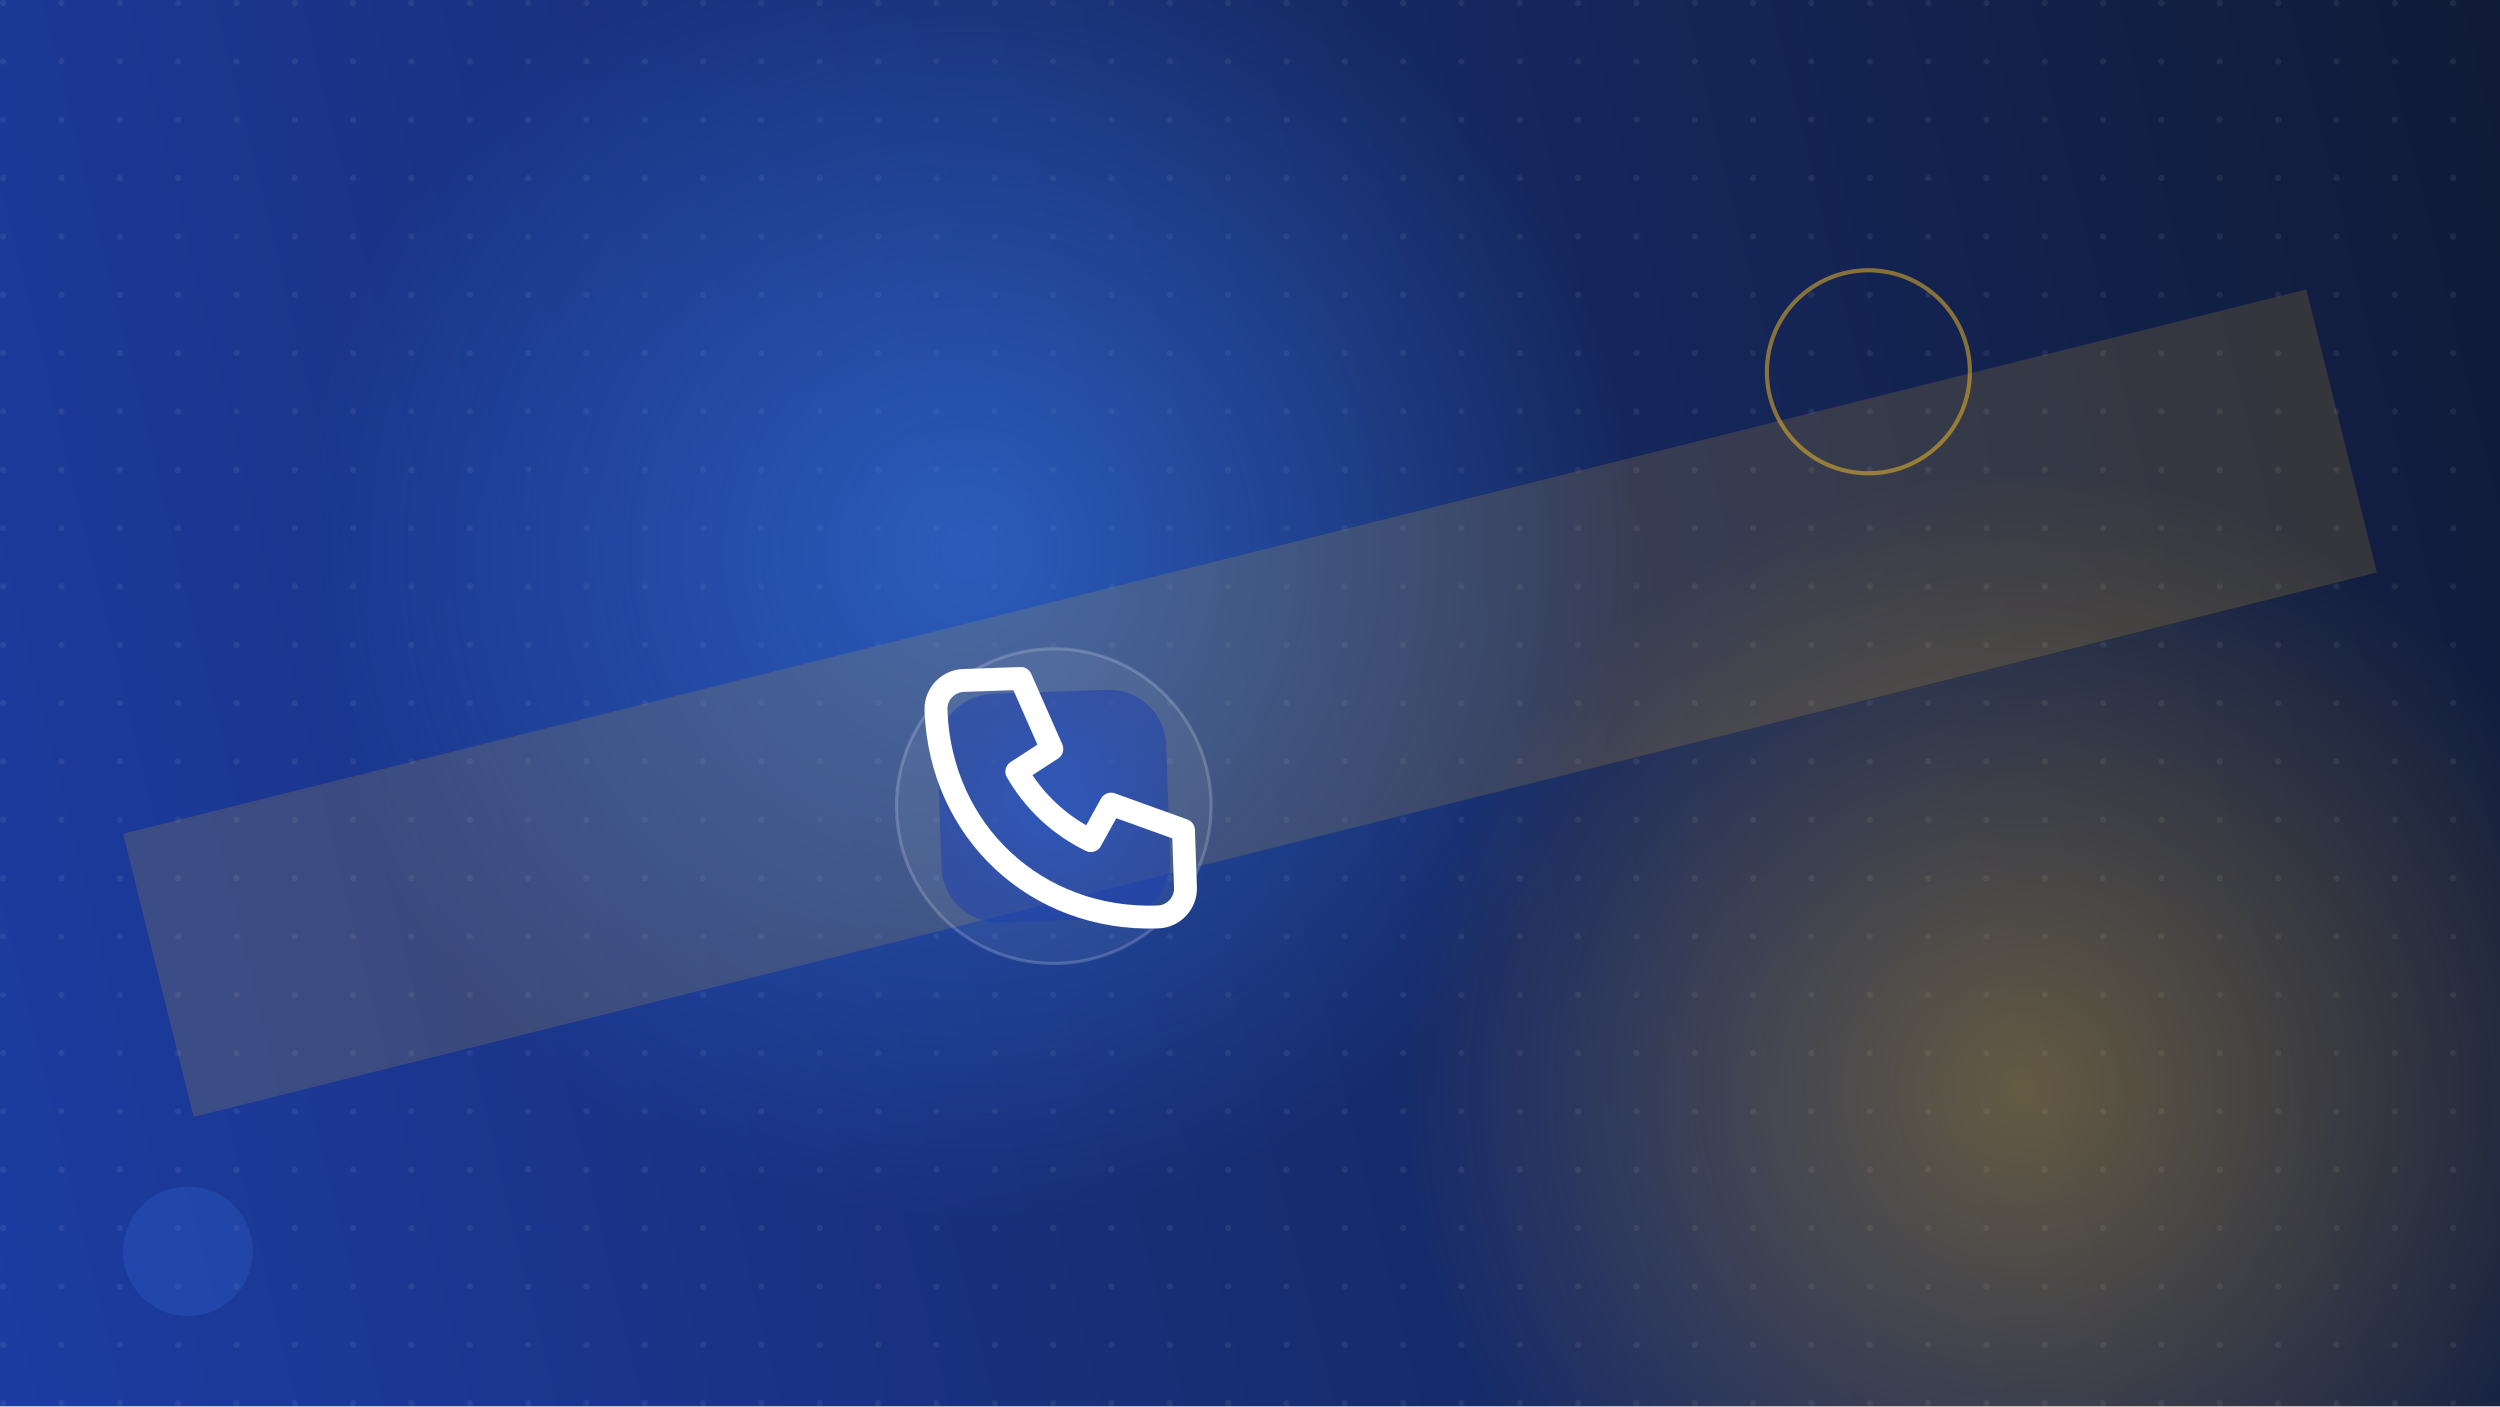
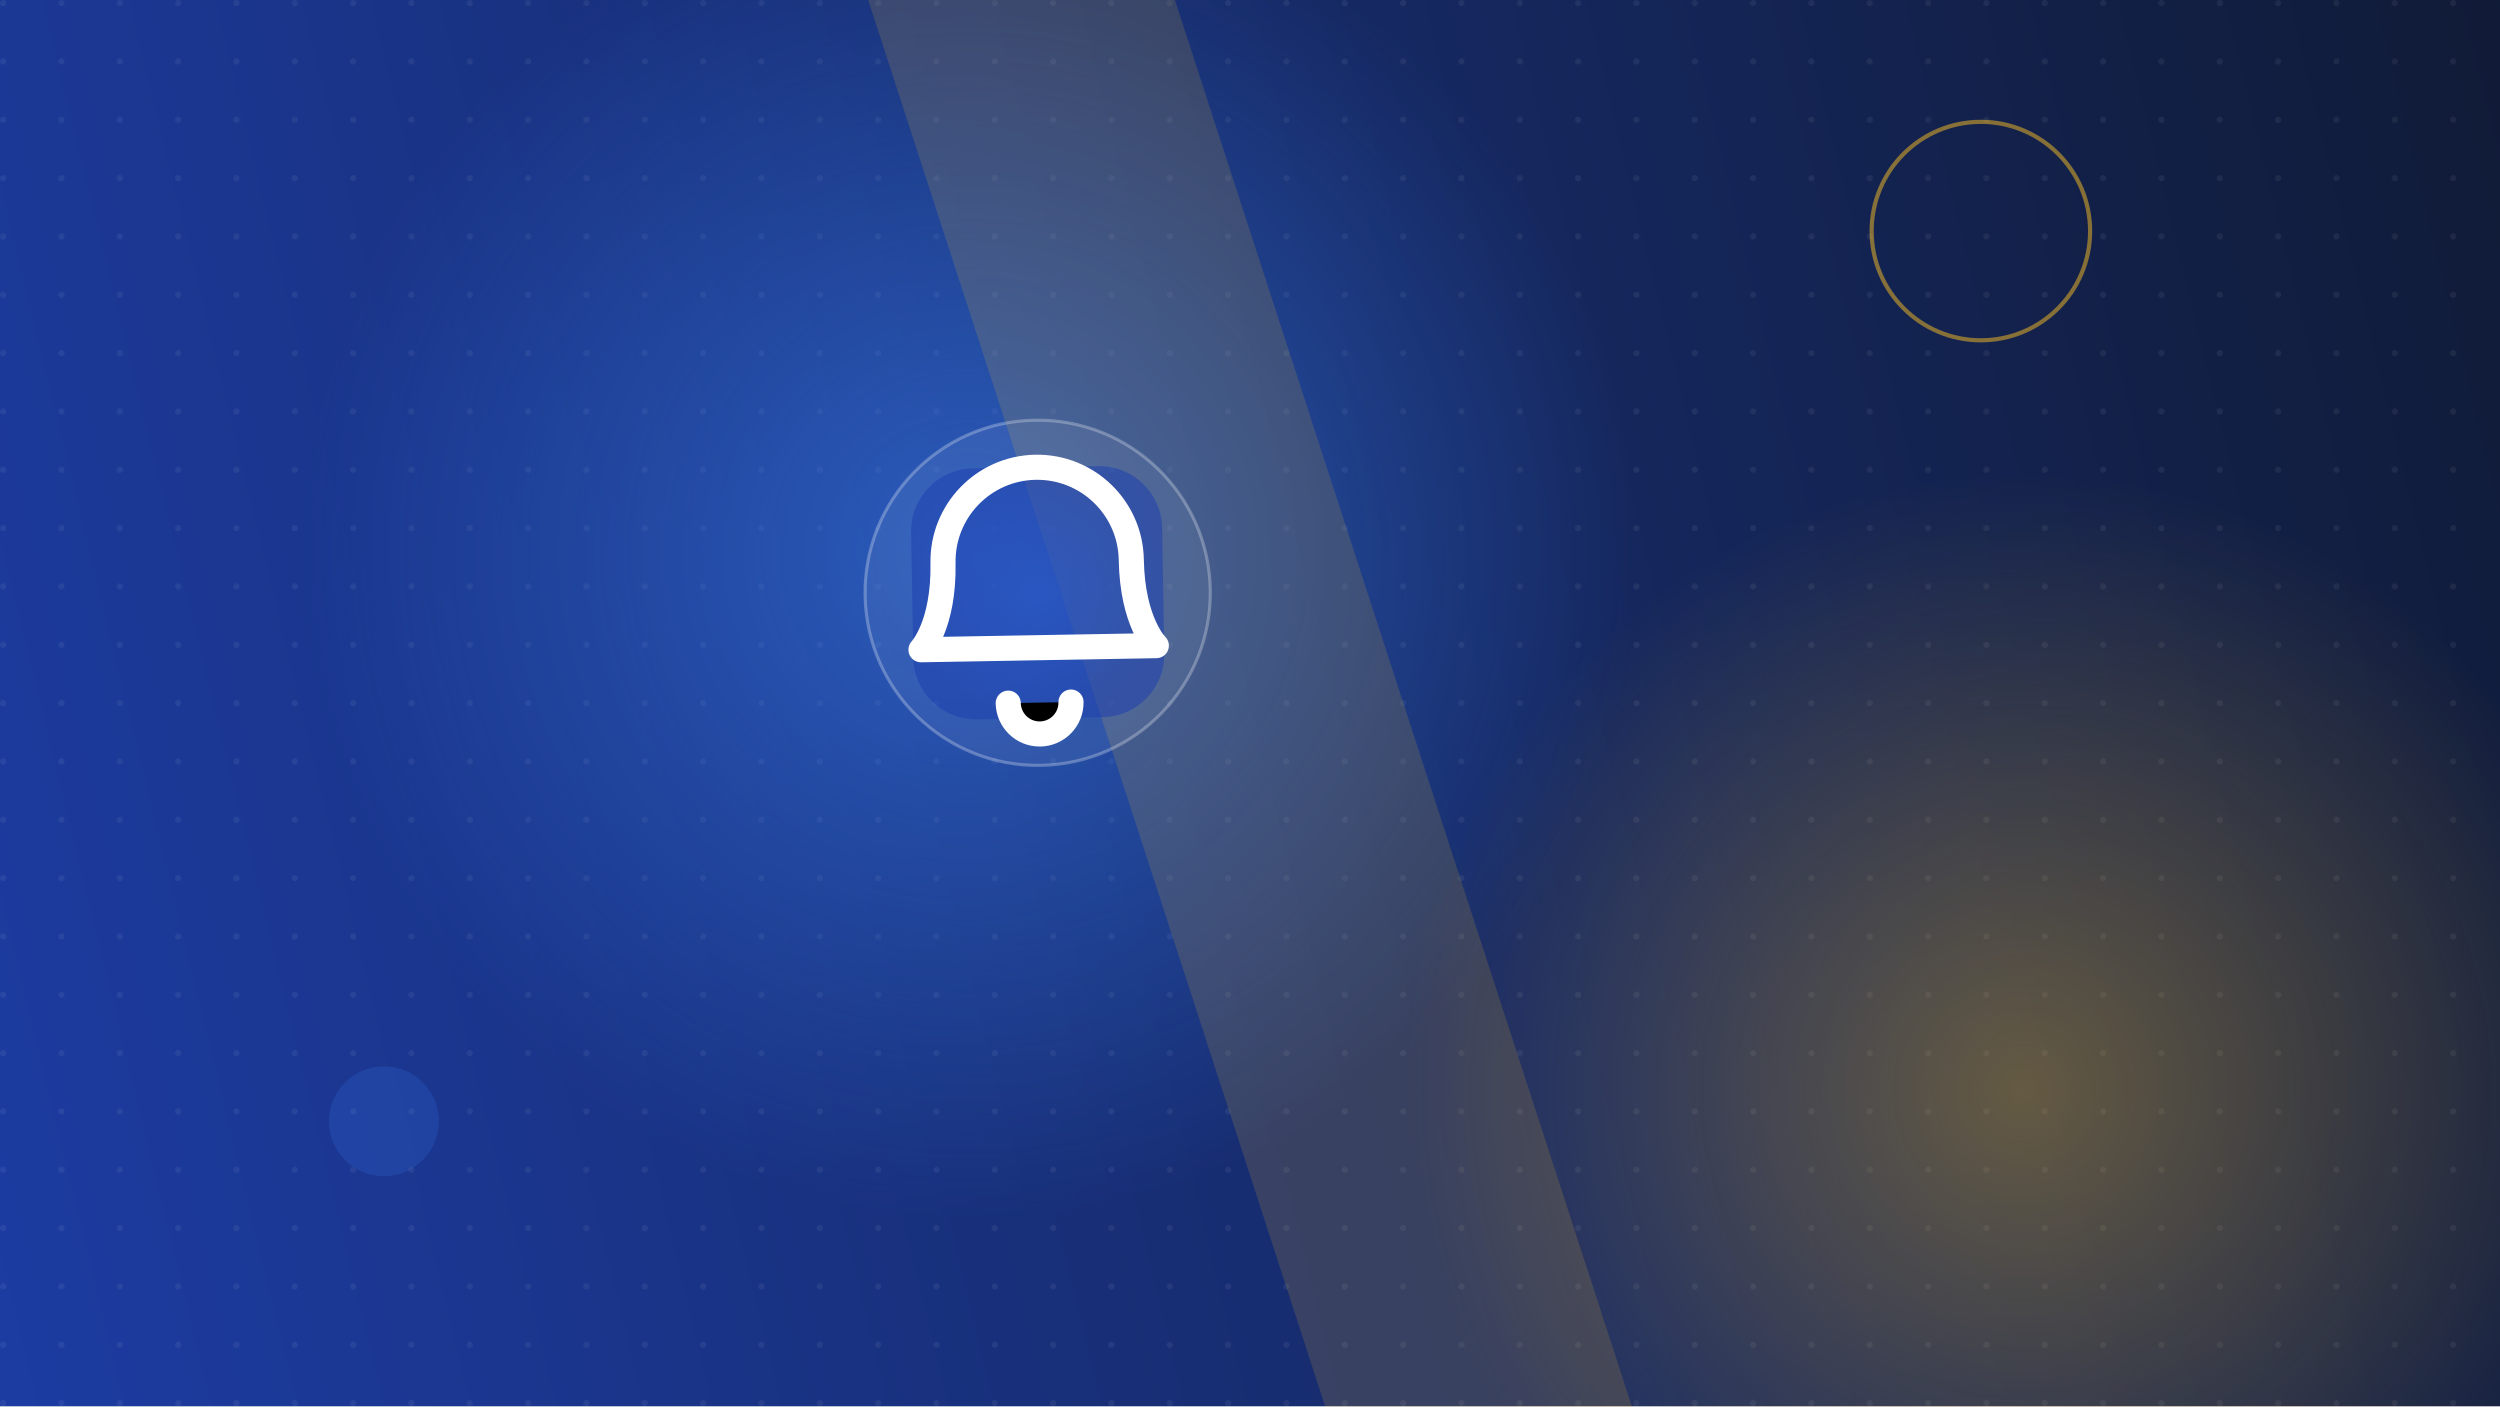
<svg xmlns="http://www.w3.org/2000/svg" viewBox="0 0 1200 675" width="1200" height="675">
  <defs>
    <linearGradient id="bg-outboundaiop" x1="0%" y1="0%" x2="100%" y2="100%" gradientTransform="rotate(127 0.5 0.5)">
      <stop offset="0%" stop-color="#0f172a" />
      <stop offset="100%" stop-color="#1e40af" />
    </linearGradient>
    <radialGradient id="glow1-outboundaiop" cx="50%" cy="50%" r="50%">
      <stop offset="0%" stop-color="#3b82f6" stop-opacity="0.55" />
      <stop offset="100%" stop-color="#3b82f6" stop-opacity="0" />
    </radialGradient>
    <radialGradient id="glow2-outboundaiop" cx="50%" cy="50%" r="50%">
      <stop offset="0%" stop-color="#fbbf24" stop-opacity="0.35" />
      <stop offset="100%" stop-color="#fbbf24" stop-opacity="0" />
    </radialGradient>
    <pattern id="dots-outboundaiop" width="28" height="28" patternUnits="userSpaceOnUse">
-       <circle cx="1.5" cy="1.5" r="1.5" fill="white" opacity="0.07" />
+       <circle cx="1.5" cy="1.5" r="1.5" fill="white" opacity="0.06" />
    </pattern>
  </defs>
  <rect width="1200" height="675" fill="url(#bg-outboundaiop)" />
  <rect width="1200" height="675" fill="url(#dots-outboundaiop)" />
  <circle cx="465.277" cy="264.022" r="323.372" fill="url(#glow1-outboundaiop)" />
  <circle cx="970.766" cy="524.041" r="299.235" fill="url(#glow2-outboundaiop)" />
-   <line x1="600" y1="-202.5" x2="600" y2="877.5" stroke="#fbbf24" stroke-width="140" opacity="0.15" transform="rotate(256 600 337.5)" />
-   <circle cx="896.827" cy="178.457" r="48.726" fill="none" stroke="#fbbf24" stroke-width="2" opacity="0.5" />
-   <circle cx="90.23" cy="600.621" r="31.102" fill="#3b82f6" opacity="0.18" />
-   <g transform="translate(505.8364 386.937) rotate(-2)">
-     <circle r="75.519" fill="white" opacity="0.06" />
-     <circle r="75.519" fill="none" stroke="white" stroke-opacity="0.19" stroke-width="1.5" />
-     <rect x="-54.923" y="-54.923" width="109.847" height="109.847" rx="27.462" fill="url(#glow1-outboundaiop)" opacity="0.9" />
-     <rect x="-54.923" y="-54.923" width="109.847" height="109.847" rx="27.462" fill="#1e40af" opacity="0.55" />
-     <g transform="scale(6.865408) translate(-12 -12)">
-       <path d="M6 3h4l2 5-2.5 1.5a12 12 0 0 0 5 5L16 12l5 2v4a2 2 0 0 1-2 2C10.5 20 4 13.5 4 5a2 2 0 0 1 2-2z" fill="none" stroke="white" stroke-width="1.6" stroke-linejoin="round" />
+   <line x1="600" y1="-202.5" x2="600" y2="877.5" stroke="#fbbf24" stroke-width="140" opacity="0.15" transform="rotate(342 600 337.5)" />
+   <circle cx="950.817" cy="110.913" r="52.431" fill="none" stroke="#fbbf24" stroke-width="2" opacity="0.5" />
+   <circle cx="184.292" cy="538.219" r="26.353" fill="#3b82f6" opacity="0.18" />
+   <g transform="translate(498.0951 284.533) rotate(-1)">
+     <circle r="82.855" fill="white" opacity="0.06" />
+     <circle r="82.855" fill="none" stroke="white" stroke-opacity="0.27" stroke-width="1.5" />
+     <rect x="-60.258" y="-60.258" width="120.517" height="120.517" rx="30.129" fill="url(#glow1-outboundaiop)" opacity="0.9" />
+     <rect x="-60.258" y="-60.258" width="120.517" height="120.517" rx="30.129" fill="#1e40af" opacity="0.55" />
+     <g transform="scale(7.532285) translate(-12 -12)">
+       <path d="M6 10a6 6 0 0 1 12 0c0 4 1.5 5.5 1.5 5.5H4.5S6 14 6 10z" fill="none" stroke="white" stroke-width="1.6" stroke-linejoin="round" />
+       <path d="M10 19a2 2 0 0 0 4 0" stroke="white" stroke-width="1.6" stroke-linecap="round" />
    </g>
  </g>
</svg>
